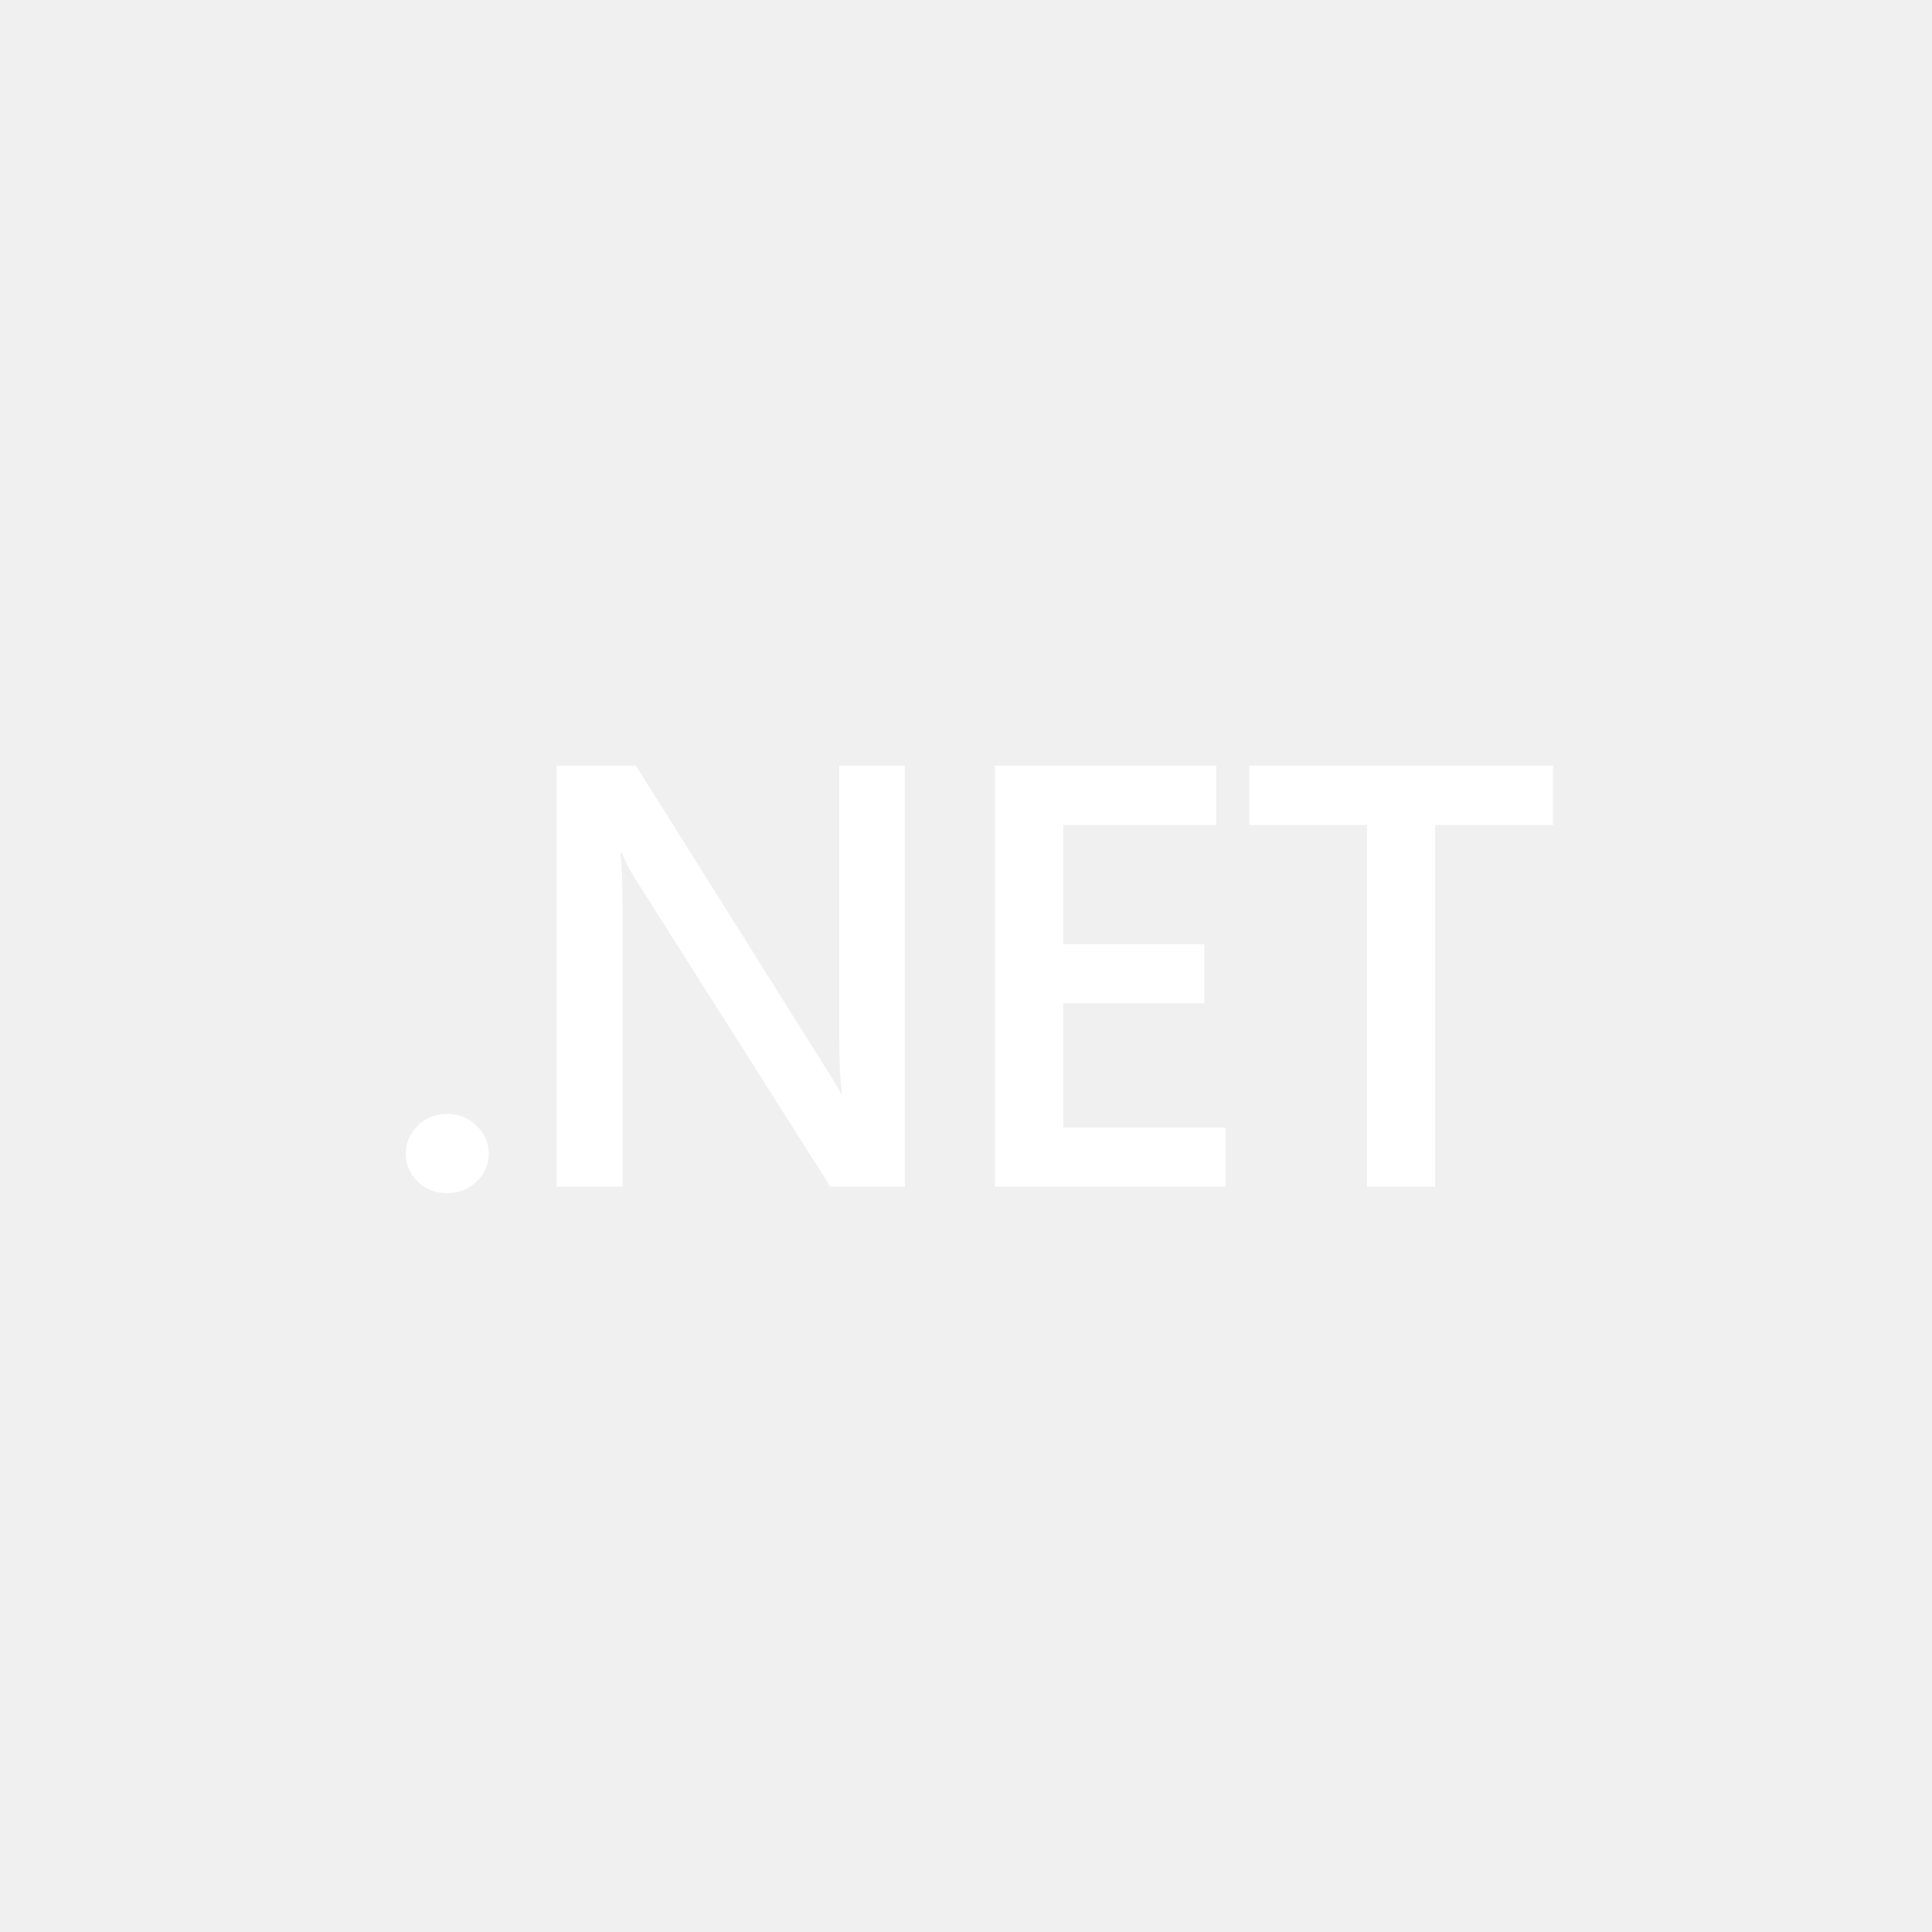
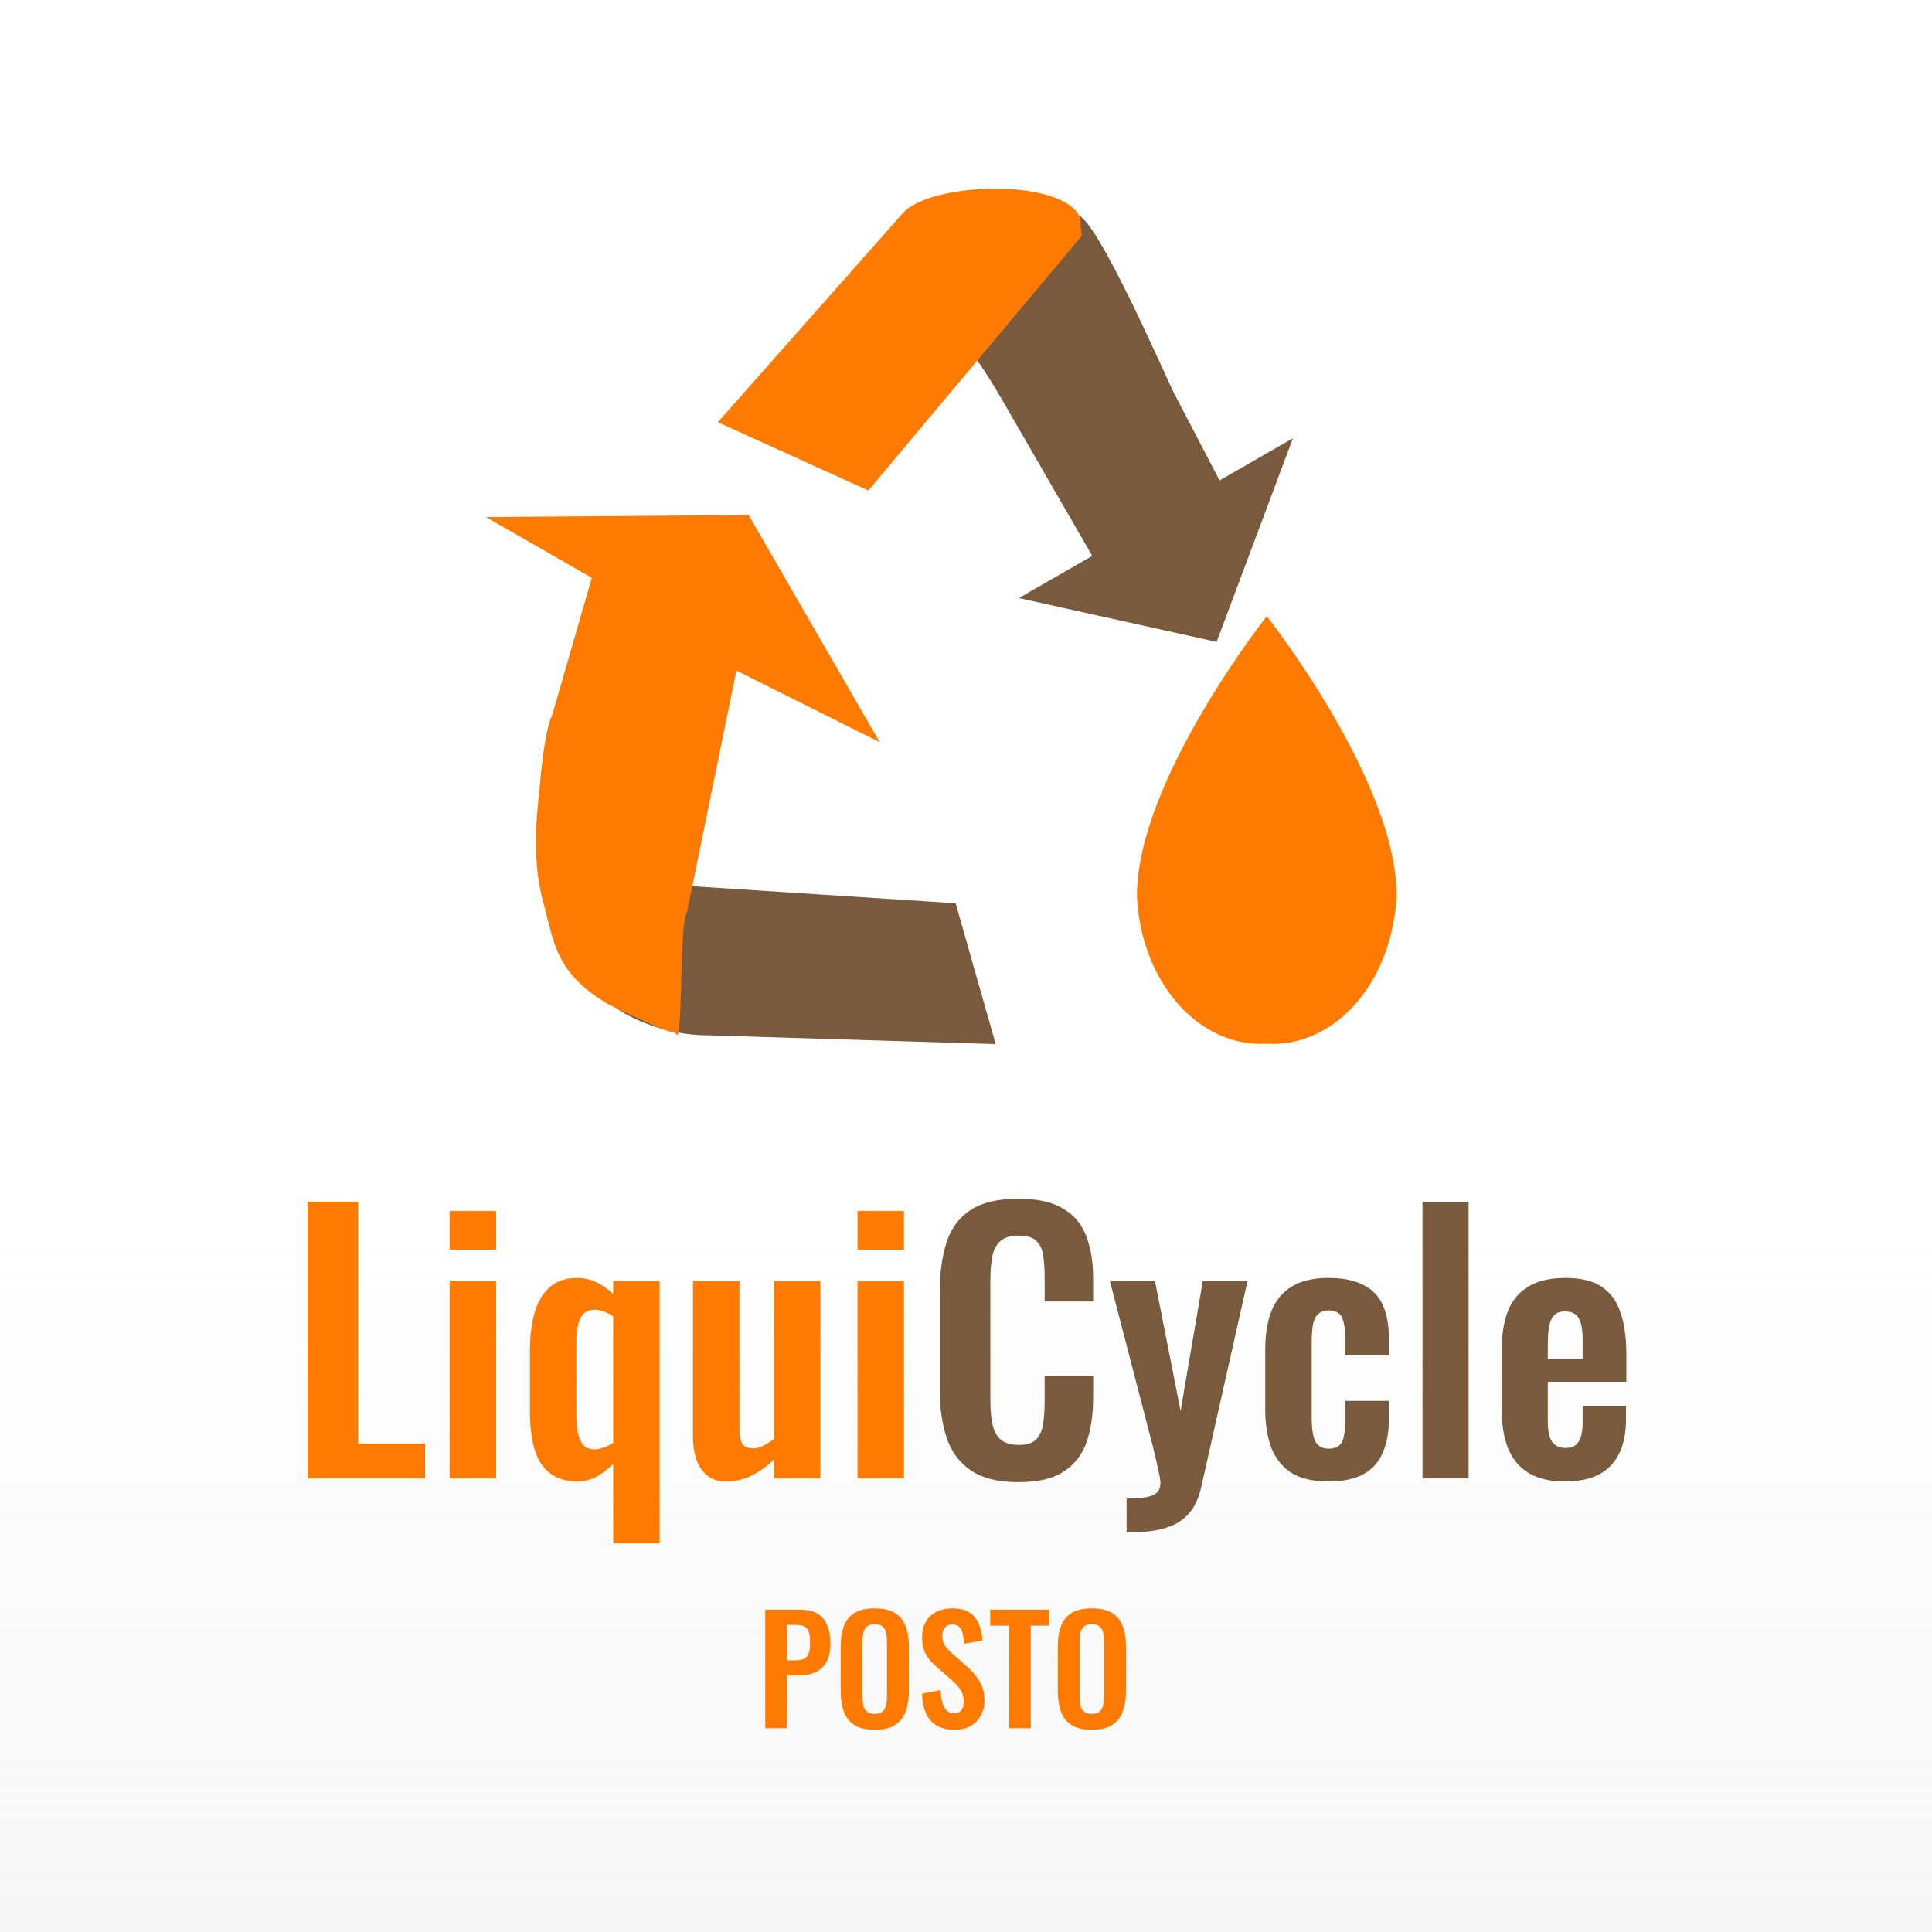
- <svg xmlns="http://www.w3.org/2000/svg" width="456" height="456" viewBox="0 0 456 456" version="1.1" xml:space="preserve" style="fill-rule:evenodd;clip-rule:evenodd;stroke-linejoin:round;stroke-miterlimit:2;">
-   <path d="m 105.5,281.609 c -2.703,0 -5.001,-0.9 -6.893,-2.702 -1.892,-1.848 -2.838,-4.042 -2.838,-6.582 0,-2.587 0.946,-4.804 2.838,-6.652 1.892,-1.848 4.19,-2.772 6.893,-2.772 2.748,0 5.068,0.924 6.96,2.772 1.937,1.848 2.906,4.064 2.906,6.652 0,2.54 -0.968,4.734 -2.906,6.582 -1.892,1.802 -4.212,2.702 -6.96,2.702 z" style="fill:#ffffff;fill-rule:nonzero;stroke-width:0.838" />
-   <path d="M 213.561,280.084 H 195.99 L 149.7,207.054 c -1.171,-1.848 -2.14,-3.765 -2.906,-5.751 h -0.406 c 0.361,2.125 0.541,6.675 0.541,13.65 v 65.132 h -15.543 v -99.36 h 18.719 l 44.737,71.298 c 1.892,2.957 3.109,4.989 3.649,6.098 h 0.27 c -0.45,-2.632 -0.676,-7.09 -0.676,-13.373 v -64.023 h 15.476 z" style="fill:#ffffff;fill-rule:nonzero;stroke-width:0.838" />
-   <path d="m 289.251,280.084 h -54.401 v -99.36 h 52.238 v 13.997 h -36.154 v 28.131 h 33.316 v 13.927 h -33.316 v 29.378 h 38.316 z" style="fill:#ffffff;fill-rule:nonzero;stroke-width:0.838" />
-   <path d="M 366.565,194.721 H 338.722 v 85.363 h -16.084 v -85.363 h -27.775 v -13.997 h 71.701 z" style="fill:#ffffff;fill-rule:nonzero;stroke-width:0.838" />
+ <svg xmlns="http://www.w3.org/2000/svg" width="512" height="512" viewBox="0 0 512 512" fill="none">
+   <rect width="512" height="512" fill="url(#paint0_linear_507_4889)" />
+   <path d="M81.52 391.792V318.487H94.915V382.561H112.652V391.792H81.52ZM119.159 391.792V339.483H131.467V391.792H119.159ZM119.159 331.157V320.93H131.467V331.157H119.159ZM162.513 408.987V387.9C161.125 389.348 159.647 390.494 158.079 391.339C156.51 392.184 154.821 392.606 153.011 392.606C148.848 392.606 145.71 391.128 143.599 388.172C141.487 385.215 140.431 380.479 140.431 373.963V357.945C140.431 354.325 140.823 351.067 141.608 348.171C142.392 345.275 143.689 342.982 145.499 341.293C147.369 339.543 149.843 338.668 152.92 338.668C154.79 338.668 156.51 339.06 158.079 339.845C159.708 340.629 161.186 341.655 162.513 342.922V339.483H174.821V408.987H162.513ZM157.626 384.099C158.29 384.099 159.044 383.948 159.889 383.647C160.794 383.345 161.668 382.923 162.513 382.38V348.895C161.789 348.352 161.005 347.929 160.16 347.628C159.315 347.266 158.441 347.085 157.536 347.085C155.726 347.085 154.459 347.899 153.735 349.528C153.071 351.097 152.739 353.027 152.739 355.32V374.868C152.739 376.618 152.86 378.186 153.101 379.574C153.403 380.962 153.885 382.078 154.549 382.923C155.273 383.707 156.299 384.099 157.626 384.099ZM192.526 392.606C190.474 392.606 188.785 392.093 187.458 391.068C186.13 389.982 185.165 388.564 184.562 386.814C183.958 385.004 183.657 383.104 183.657 381.113V339.483H195.965V378.85C195.965 380.419 196.206 381.656 196.689 382.561C197.232 383.405 198.197 383.828 199.585 383.828C200.49 383.828 201.395 383.586 202.3 383.104C203.265 382.621 204.2 382.048 205.105 381.384V339.483H217.413V391.792H205.105V386.814C203.356 388.503 201.425 389.891 199.313 390.977C197.202 392.063 194.939 392.606 192.526 392.606ZM227.247 391.792V339.483H239.555V391.792H227.247ZM227.247 331.157V320.93H239.555V331.157H227.247Z" fill="#FF7A00" />
+   <path d="M269.876 392.787C264.507 392.787 260.283 391.731 257.206 389.62C254.19 387.508 252.078 384.642 250.871 381.022C249.665 377.342 249.061 373.118 249.061 368.352V342.198C249.061 337.19 249.665 332.846 250.871 329.166C252.078 325.485 254.19 322.65 257.206 320.659C260.283 318.668 264.507 317.672 269.876 317.672C274.944 317.672 278.896 318.547 281.732 320.297C284.628 321.986 286.679 324.429 287.886 327.627C289.093 330.825 289.696 334.535 289.696 338.759V344.913H276.845V338.578C276.845 336.526 276.724 334.656 276.483 332.967C276.302 331.277 275.729 329.95 274.763 328.985C273.858 327.959 272.26 327.446 269.967 327.446C267.674 327.446 265.985 327.989 264.899 329.075C263.873 330.101 263.21 331.519 262.908 333.329C262.606 335.078 262.455 337.069 262.455 339.302V371.158C262.455 373.812 262.667 376.014 263.089 377.764C263.511 379.453 264.265 380.751 265.351 381.656C266.498 382.5 268.036 382.923 269.967 382.923C272.199 382.923 273.768 382.41 274.673 381.384C275.638 380.298 276.242 378.88 276.483 377.131C276.724 375.381 276.845 373.42 276.845 371.248V364.642H289.696V370.524C289.696 374.868 289.123 378.729 287.976 382.108C286.83 385.426 284.809 388.051 281.913 389.982C279.077 391.852 275.065 392.787 269.876 392.787ZM298.568 406V397.131C300.68 397.131 302.4 397.01 303.727 396.769C305.054 396.528 306.02 396.105 306.623 395.502C307.226 394.899 307.528 394.054 307.528 392.968C307.528 392.184 307.317 390.947 306.894 389.258C306.532 387.568 306.11 385.728 305.627 383.737L294.134 339.483H306.08L312.867 373.963L318.75 339.483H330.605L318.388 393.873C317.724 396.95 316.608 399.363 315.039 401.113C313.471 402.863 311.51 404.1 309.157 404.824C306.804 405.608 304.059 406 300.921 406H298.568ZM352.045 392.606C348.002 392.606 344.744 391.852 342.271 390.344C339.857 388.775 338.078 386.573 336.931 383.737C335.845 380.841 335.302 377.432 335.302 373.511V357.764C335.302 353.721 335.845 350.282 336.931 347.447C338.078 344.611 339.888 342.439 342.361 340.931C344.835 339.422 348.063 338.668 352.045 338.668C355.785 338.668 358.832 339.271 361.185 340.478C363.599 341.624 365.348 343.404 366.434 345.818C367.52 348.171 368.063 351.157 368.063 354.777V359.121H356.479V354.506C356.479 352.696 356.328 351.278 356.027 350.252C355.785 349.166 355.333 348.412 354.669 347.99C354.006 347.507 353.131 347.266 352.045 347.266C350.959 347.266 350.084 347.567 349.42 348.171C348.757 348.714 348.274 349.619 347.972 350.886C347.731 352.153 347.61 353.902 347.61 356.135V375.321C347.61 378.699 347.972 380.992 348.696 382.199C349.42 383.345 350.567 383.918 352.135 383.918C353.342 383.918 354.247 383.647 354.85 383.104C355.514 382.561 355.936 381.776 356.117 380.751C356.359 379.665 356.479 378.367 356.479 376.859V371.248H368.063V376.226C368.063 379.725 367.49 382.711 366.344 385.185C365.258 387.659 363.508 389.529 361.095 390.796C358.742 392.003 355.725 392.606 352.045 392.606ZM376.971 391.792V318.487H389.189V391.792H376.971ZM414.796 392.606C410.874 392.606 407.677 391.882 405.203 390.434C402.729 388.926 400.889 386.754 399.682 383.918C398.536 381.022 397.963 377.553 397.963 373.511V357.764C397.963 353.601 398.536 350.101 399.682 347.266C400.889 344.43 402.729 342.288 405.203 340.84C407.737 339.392 410.935 338.668 414.796 338.668C418.959 338.668 422.187 339.452 424.479 341.021C426.832 342.59 428.492 344.882 429.457 347.899C430.483 350.855 430.995 354.475 430.995 358.759V366.18H410.18V376.497C410.18 378.186 410.331 379.574 410.633 380.66C410.995 381.746 411.538 382.53 412.262 383.013C412.986 383.496 413.861 383.737 414.886 383.737C415.972 383.737 416.847 383.496 417.511 383.013C418.175 382.47 418.657 381.716 418.959 380.751C419.261 379.725 419.411 378.458 419.411 376.95V372.606H430.905V376.135C430.905 381.444 429.578 385.517 426.923 388.353C424.268 391.188 420.226 392.606 414.796 392.606ZM410.18 360.117H419.411V355.139C419.411 353.329 419.261 351.881 418.959 350.795C418.657 349.649 418.175 348.834 417.511 348.352C416.847 347.809 415.912 347.537 414.705 347.537C413.619 347.537 412.745 347.809 412.081 348.352C411.417 348.895 410.935 349.8 410.633 351.067C410.331 352.334 410.18 354.144 410.18 356.497V360.117Z" fill="#795A3D" />
+   <path d="M253.257 239.38L263.872 276.697L187.226 274.351C171.137 274.351 148.791 263.178 156.836 248.541L175.606 234.352L253.257 239.38Z" fill="#795A3D" />
+   <path d="M198.398 136.478L233.146 196.699L195.158 177.706L182.086 241.614C180.075 244.966 180.969 269.099 179.628 274.351C173.148 269.77 188.678 279.378 161.528 266.306C148.009 258.597 146.892 250.441 144.657 241.726C143.205 236.251 140.635 228.318 142.981 209.213C143.652 200.386 144.992 191.895 146.333 189.549L156.836 153.125L128.792 137.036L198.398 136.478Z" fill="#FF7A00" />
+   <path d="M301.3 237.368C301.747 248.318 305.657 258.597 312.138 265.971C318.618 273.345 327.109 277.144 335.712 276.585C344.315 277.144 352.807 273.345 359.287 265.971C365.767 258.597 369.566 248.318 370.125 237.368C370.125 206.867 335.712 163.292 335.712 163.292C335.712 163.292 301.3 206.867 301.3 237.368Z" fill="#FF7A00" />
+   <path d="M322.417 170.108L270.017 158.488L289.457 147.315L265.324 105.529C263.983 103.183 258.732 94.468 255.939 91.675L285.324 56.927C290.463 56.927 309.569 101.395 311.356 104.635L323.199 127.316L342.64 116.143L322.417 170.108Z" fill="#795A3D" />
+   <path d="M230.129 129.997L190.242 111.897L239.067 56.704C246.218 48.101 281.971 47.095 286.217 57.709L286.664 62.514L230.129 129.997Z" fill="#FF7A00" />
+   <path d="M202.803 458V426.583H212.034C213.922 426.583 215.448 426.932 216.611 427.631C217.801 428.329 218.667 429.35 219.21 430.695C219.779 432.013 220.063 433.616 220.063 435.504C220.063 437.547 219.714 439.202 219.016 440.469C218.318 441.71 217.335 442.615 216.068 443.184C214.827 443.752 213.353 444.037 211.647 444.037H208.544V458H202.803ZM208.544 440.003H210.716C211.75 440.003 212.552 439.861 213.12 439.577C213.715 439.266 214.116 438.788 214.323 438.141C214.555 437.469 214.672 436.577 214.672 435.465C214.672 434.328 214.581 433.41 214.4 432.711C214.245 431.987 213.883 431.457 213.314 431.121C212.771 430.785 211.905 430.617 210.716 430.617H208.544V440.003ZM231.79 458.426C229.566 458.426 227.795 458.013 226.476 457.185C225.157 456.358 224.214 455.168 223.645 453.617C223.076 452.066 222.791 450.23 222.791 448.109V436.357C222.791 434.237 223.076 432.427 223.645 430.927C224.214 429.402 225.157 428.238 226.476 427.437C227.795 426.635 229.566 426.234 231.79 426.234C234.065 426.234 235.849 426.635 237.142 427.437C238.461 428.238 239.405 429.402 239.973 430.927C240.568 432.427 240.866 434.237 240.866 436.357V448.148C240.866 450.243 240.568 452.066 239.973 453.617C239.405 455.143 238.461 456.332 237.142 457.185C235.849 458.013 234.065 458.426 231.79 458.426ZM231.79 454.199C232.746 454.199 233.445 453.992 233.884 453.578C234.35 453.164 234.66 452.596 234.815 451.872C234.97 451.148 235.048 450.359 235.048 449.506V435.039C235.048 434.159 234.97 433.371 234.815 432.673C234.66 431.975 234.35 431.432 233.884 431.044C233.445 430.63 232.746 430.423 231.79 430.423C230.885 430.423 230.199 430.63 229.734 431.044C229.269 431.432 228.958 431.975 228.803 432.673C228.648 433.371 228.57 434.159 228.57 435.039V449.506C228.57 450.359 228.635 451.148 228.764 451.872C228.92 452.596 229.23 453.164 229.695 453.578C230.161 453.992 230.859 454.199 231.79 454.199ZM253.024 458.426C251.136 458.426 249.559 458.064 248.292 457.34C247.025 456.591 246.068 455.505 245.422 454.082C244.776 452.66 244.414 450.915 244.336 448.846L249.262 447.877C249.313 449.092 249.456 450.165 249.688 451.096C249.947 452.027 250.322 452.751 250.813 453.268C251.33 453.759 252.003 454.005 252.83 454.005C253.761 454.005 254.42 453.733 254.808 453.19C255.196 452.621 255.39 451.91 255.39 451.057C255.39 449.687 255.08 448.562 254.459 447.683C253.838 446.804 253.011 445.924 251.977 445.045L248.021 441.555C246.909 440.598 246.017 439.538 245.344 438.374C244.698 437.185 244.375 435.724 244.375 433.991C244.375 431.509 245.099 429.596 246.547 428.251C247.995 426.907 249.973 426.234 252.481 426.234C253.955 426.234 255.183 426.467 256.166 426.932C257.148 427.372 257.924 427.993 258.493 428.794C259.087 429.596 259.527 430.514 259.811 431.548C260.096 432.556 260.277 433.629 260.354 434.767L255.467 435.62C255.416 434.638 255.299 433.759 255.118 432.983C254.963 432.207 254.666 431.6 254.226 431.16C253.813 430.72 253.192 430.501 252.365 430.501C251.511 430.501 250.852 430.785 250.387 431.354C249.947 431.897 249.727 432.582 249.727 433.41C249.727 434.47 249.947 435.349 250.387 436.047C250.826 436.719 251.46 437.417 252.287 438.141L256.204 441.593C257.497 442.679 258.596 443.959 259.501 445.433C260.432 446.881 260.897 448.639 260.897 450.708C260.897 452.208 260.561 453.539 259.889 454.703C259.243 455.867 258.325 456.784 257.135 457.457C255.972 458.103 254.601 458.426 253.024 458.426ZM267.419 458V430.811H262.416V426.583H278.085V430.811H273.159V458H267.419ZM289.324 458.426C287.101 458.426 285.329 458.013 284.011 457.185C282.692 456.358 281.748 455.168 281.179 453.617C280.61 452.066 280.326 450.23 280.326 448.109V436.357C280.326 434.237 280.61 432.427 281.179 430.927C281.748 429.402 282.692 428.238 284.011 427.437C285.329 426.635 287.101 426.234 289.324 426.234C291.6 426.234 293.384 426.635 294.677 427.437C295.995 428.238 296.939 429.402 297.508 430.927C298.103 432.427 298.4 434.237 298.4 436.357V448.148C298.4 450.243 298.103 452.066 297.508 453.617C296.939 455.143 295.995 456.332 294.677 457.185C293.384 458.013 291.6 458.426 289.324 458.426ZM289.324 454.199C290.281 454.199 290.979 453.992 291.419 453.578C291.884 453.164 292.194 452.596 292.35 451.872C292.505 451.148 292.582 450.359 292.582 449.506V435.039C292.582 434.159 292.505 433.371 292.35 432.673C292.194 431.975 291.884 431.432 291.419 431.044C290.979 430.63 290.281 430.423 289.324 430.423C288.419 430.423 287.734 430.63 287.269 431.044C286.803 431.432 286.493 431.975 286.338 432.673C286.183 433.371 286.105 434.159 286.105 435.039V449.506C286.105 450.359 286.17 451.148 286.299 451.872C286.454 452.596 286.764 453.164 287.23 453.578C287.695 453.992 288.393 454.199 289.324 454.199Z" fill="#FF7A00" />
+   <defs>
+     <linearGradient id="paint0_linear_507_4889" x1="256" y1="325.5" x2="256" y2="1323.5" gradientUnits="userSpaceOnUse">
+       <stop stop-color="white" />
+       <stop offset="1" stop-color="#DDDDDD" stop-opacity="0" />
+     </linearGradient>
+   </defs>
</svg>
